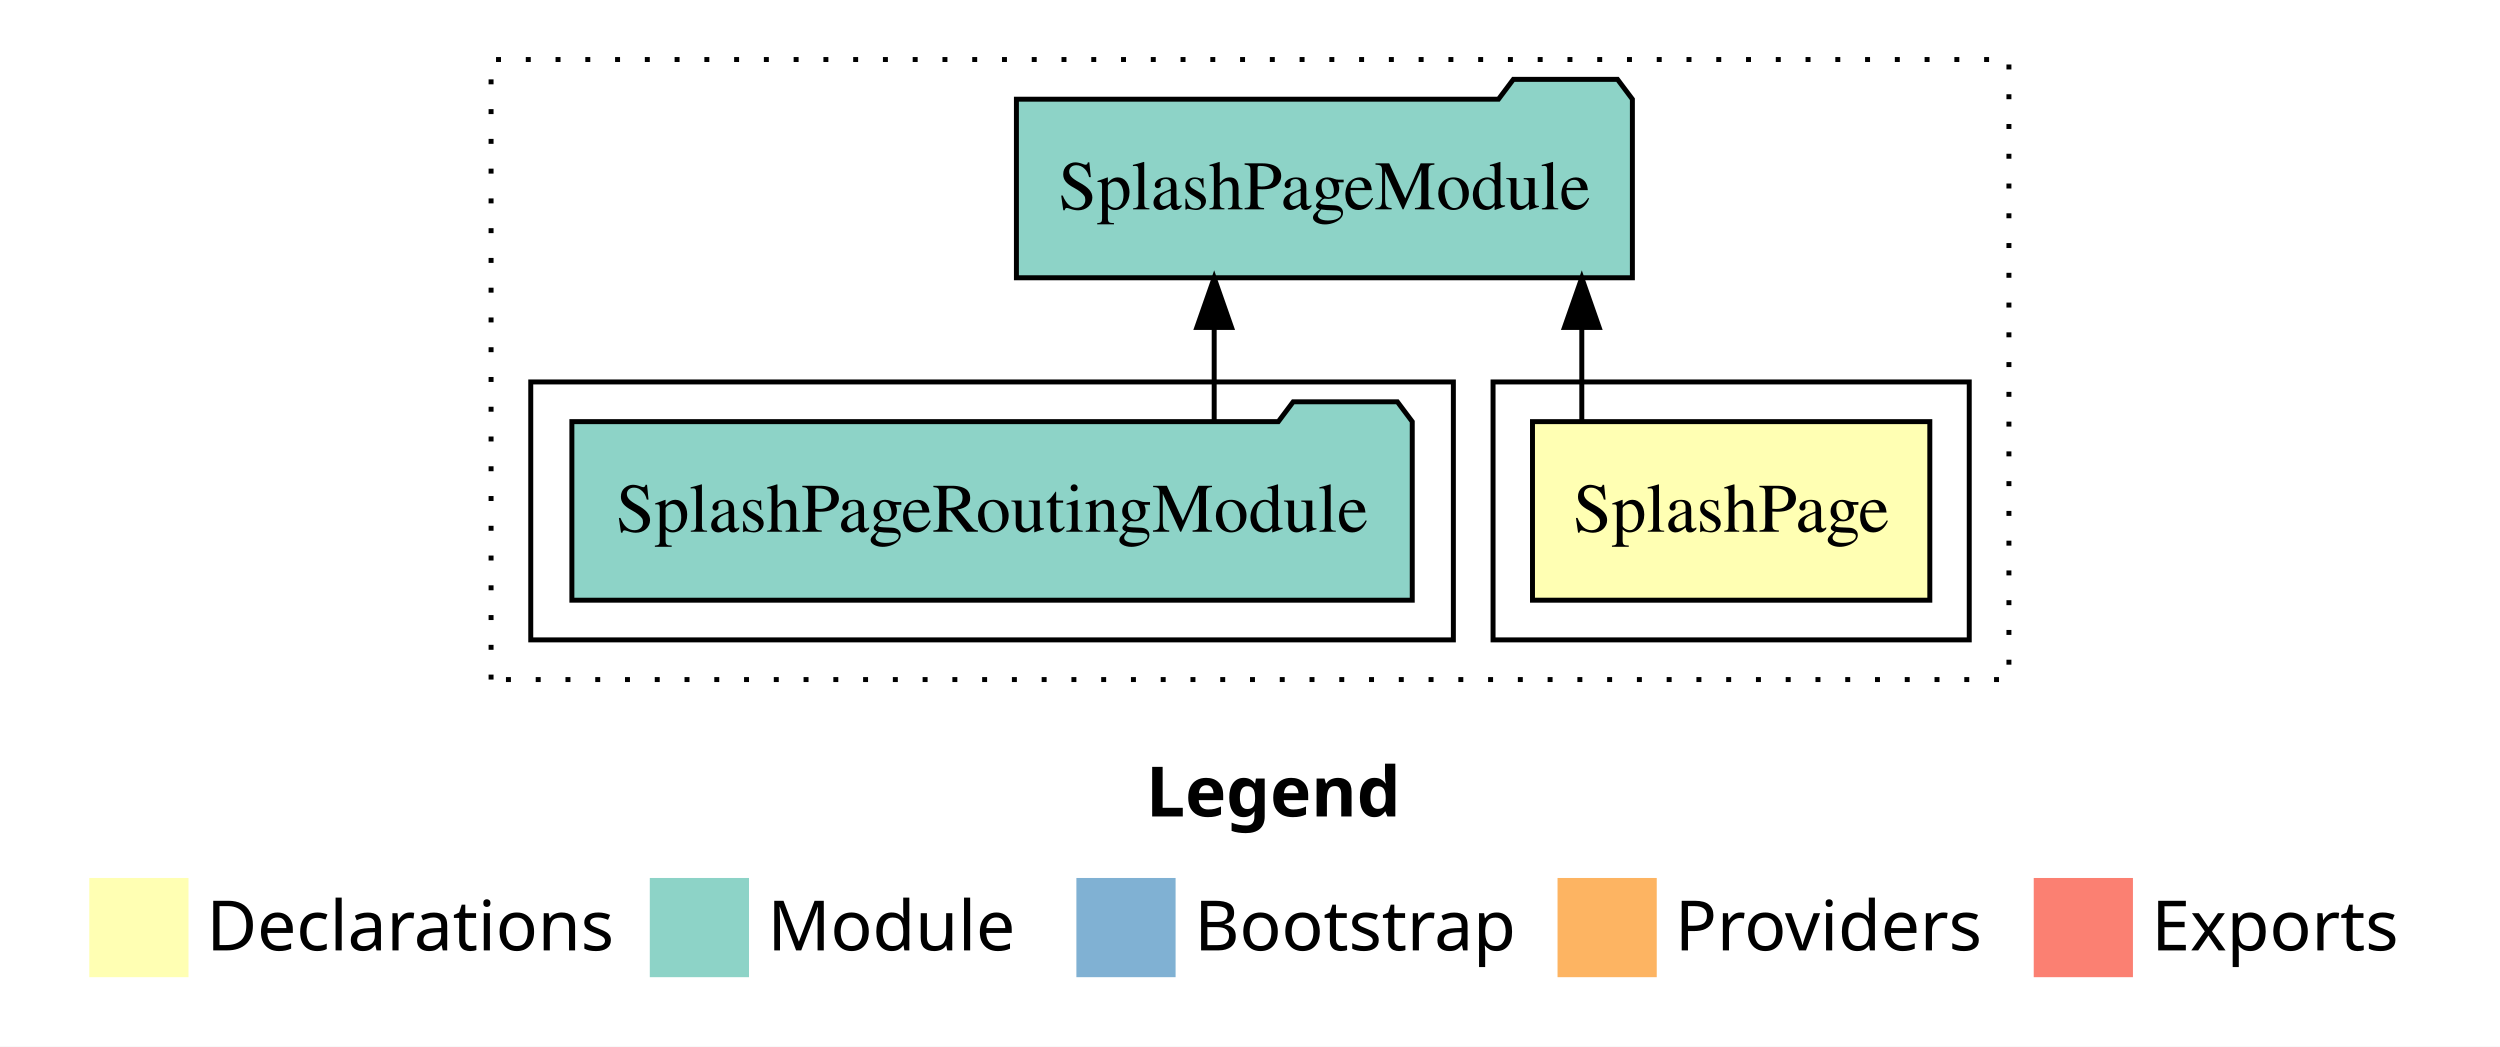
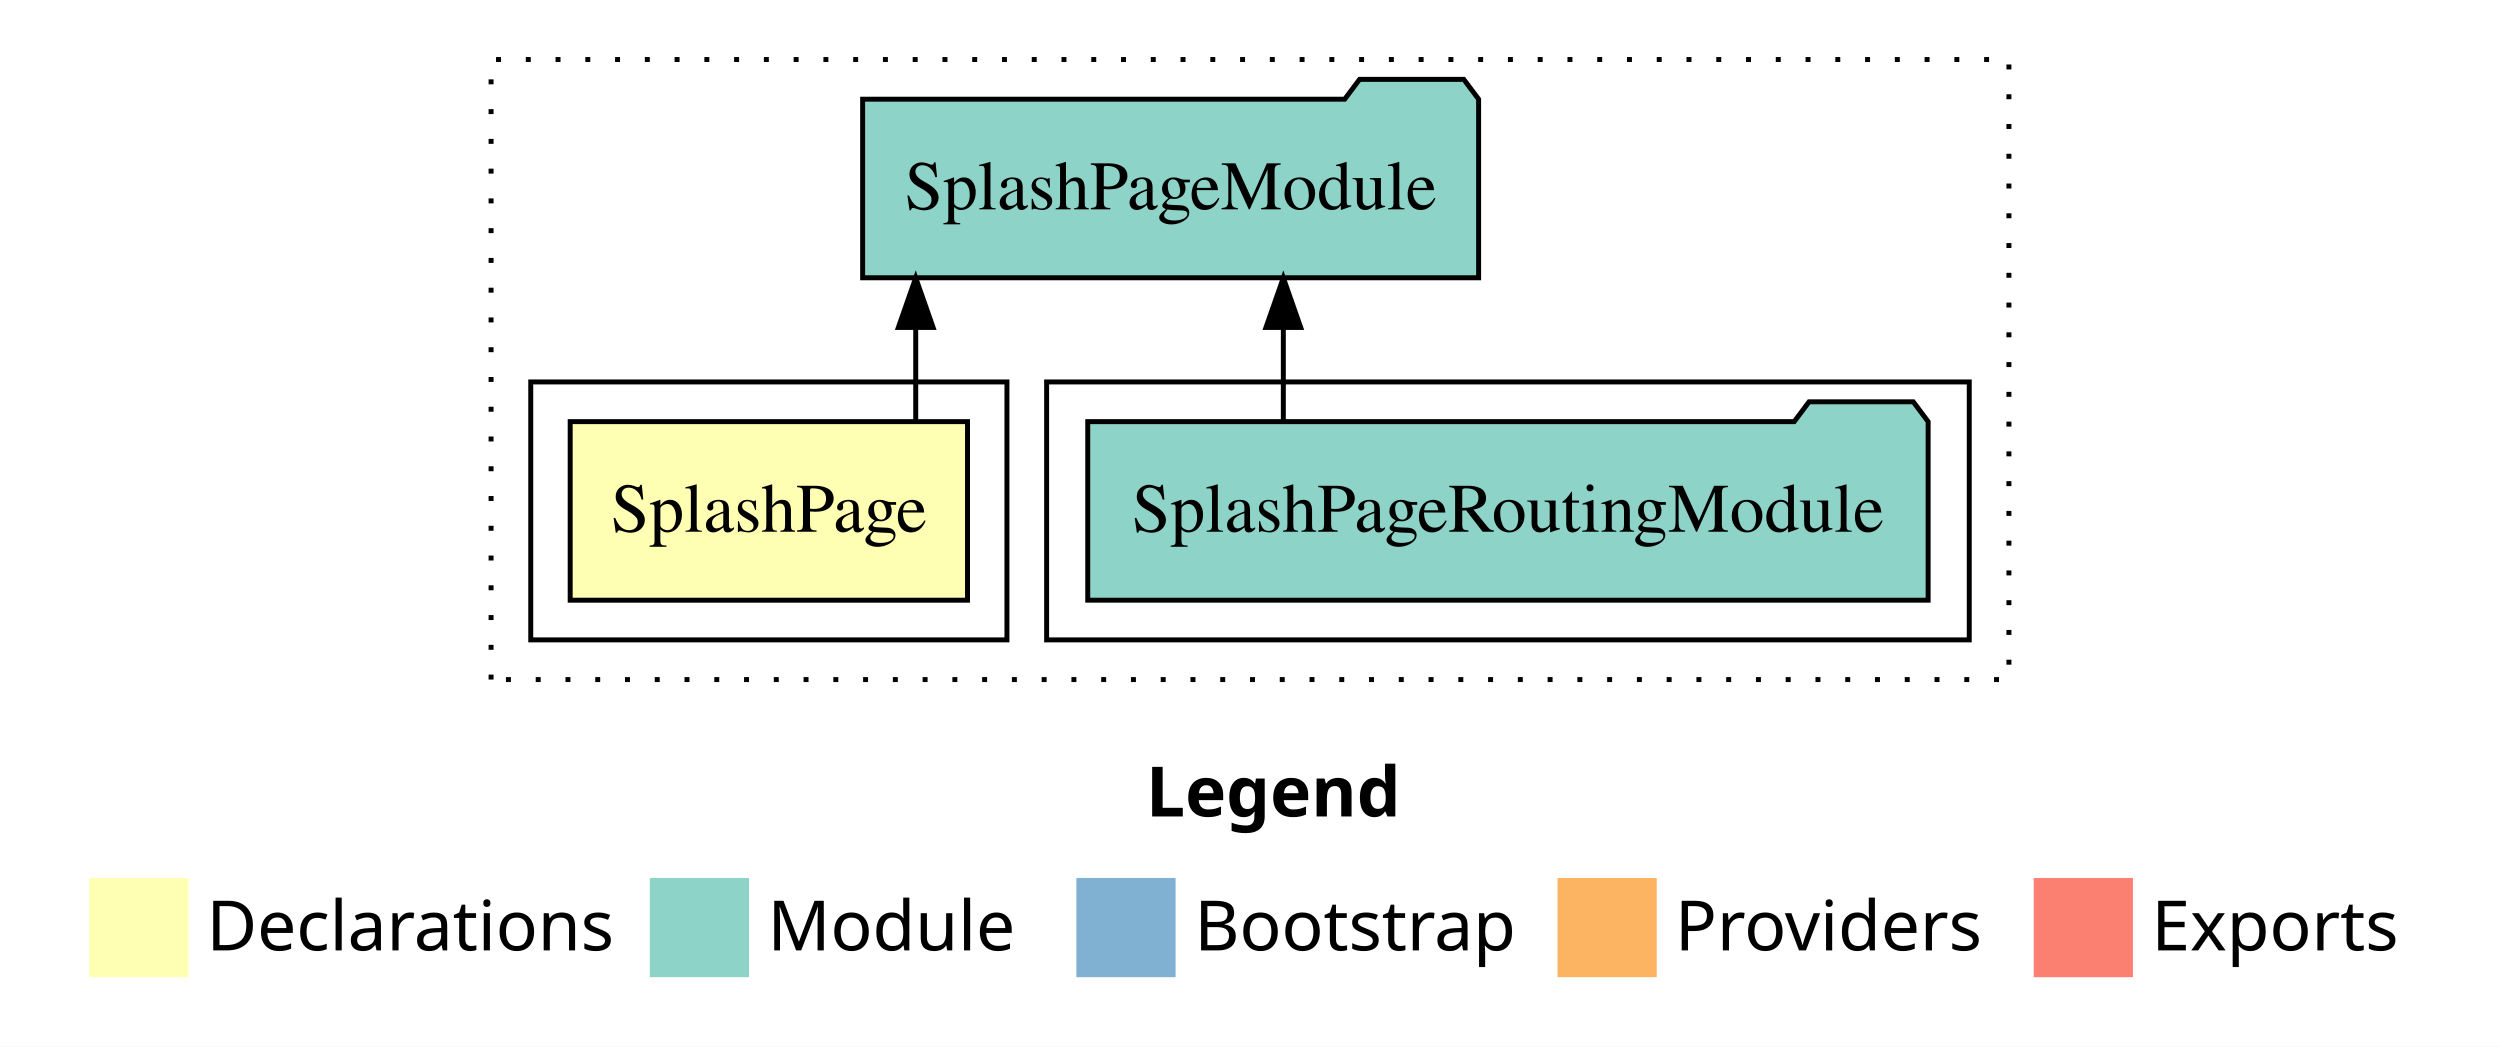
<svg xmlns="http://www.w3.org/2000/svg" width="504pt" height="211pt" viewBox="0.00 0.00 504.00 211.00">
  <g id="graph0" class="graph" transform="scale(1 1) rotate(0) translate(4 207)">
    <polygon fill="white" stroke="transparent" points="-4,4 -4,-207 500,-207 500,4 -4,4" />
    <text text-anchor="start" x="227.01" y="-42.4" font-family="Times-12" font-weight="bold" font-size="14.00">Legend</text>
    <polygon fill="#ffffb3" stroke="transparent" points="14,-10 14,-30 34,-30 34,-10 14,-10" />
    <text text-anchor="start" x="37.63" y="-15.4" font-family="Times-12" font-size="14.00">  Declarations</text>
    <polygon fill="#8dd3c7" stroke="transparent" points="127,-10 127,-30 147,-30 147,-10 127,-10" />
    <text text-anchor="start" x="150.73" y="-15.4" font-family="Times-12" font-size="14.00">  Module</text>
    <polygon fill="#80b1d3" stroke="transparent" points="213,-10 213,-30 233,-30 233,-10 213,-10" />
    <text text-anchor="start" x="236.78" y="-15.4" font-family="Times-12" font-size="14.00">  Bootstrap</text>
    <polygon fill="#fdb462" stroke="transparent" points="310,-10 310,-30 330,-30 330,-10 310,-10" />
    <text text-anchor="start" x="333.67" y="-15.4" font-family="Times-12" font-size="14.00">  Providers</text>
    <polygon fill="#fb8072" stroke="transparent" points="406,-10 406,-30 426,-30 426,-10 406,-10" />
    <text text-anchor="start" x="429.73" y="-15.4" font-family="Times-12" font-size="14.00">  Exports</text>
    <g id="clust1" class="cluster">
      <polygon fill="none" stroke="black" stroke-dasharray="1,5" points="95,-70 95,-195 401,-195 401,-70 95,-70" />
    </g>
+     <g id="clust4" class="cluster">
+       <polygon fill="none" stroke="black" points="207,-78 207,-130 393,-130 393,-78 207,-78" />
+     </g>
    <g id="clust2" class="cluster">
-       <polygon fill="none" stroke="black" points="297,-78 297,-130 393,-130 393,-78 297,-78" />
-     </g>
-     <g id="clust4" class="cluster">
-       <polygon fill="none" stroke="black" points="103,-78 103,-130 289,-130 289,-78 103,-78" />
+       <polygon fill="none" stroke="black" points="103,-78 103,-130 199,-130 199,-78 103,-78" />
    </g>
    <g id="node1" class="node">
-       <polygon fill="#ffffb3" stroke="black" points="385.05,-122 304.95,-122 304.95,-86 385.05,-86 385.05,-122" />
-       <text text-anchor="middle" x="345" y="-99.8" font-family="Times,serif" font-size="14.00">SplashPage</text>
+       <polygon fill="#ffffb3" stroke="black" points="191.05,-122 110.95,-122 110.95,-86 191.05,-86 191.05,-122" />
+       <text text-anchor="middle" x="151" y="-99.8" font-family="Times,serif" font-size="14.00">SplashPage</text>
    </g>
    <g id="node2" class="node">
-       <polygon fill="#8dd3c7" stroke="black" points="325.09,-187 322.09,-191 301.09,-191 298.09,-187 200.91,-187 200.91,-151 325.09,-151 325.09,-187" />
-       <text text-anchor="middle" x="263" y="-164.8" font-family="Times,serif" font-size="14.00">SplashPageModule</text>
+       <polygon fill="#8dd3c7" stroke="black" points="294.09,-187 291.09,-191 270.09,-191 267.09,-187 169.91,-187 169.91,-151 294.09,-151 294.09,-187" />
+       <text text-anchor="middle" x="232" y="-164.8" font-family="Times,serif" font-size="14.00">SplashPageModule</text>
    </g>
    <g id="edge1" class="edge">
-       <path fill="none" stroke="black" d="M314.89,-122.11C314.89,-122.11 314.89,-140.99 314.89,-140.99" />
-       <polygon fill="black" stroke="black" points="311.39,-140.99 314.89,-150.99 318.39,-140.99 311.39,-140.99" />
+       <path fill="none" stroke="black" d="M180.61,-122.11C180.61,-122.11 180.61,-140.99 180.61,-140.99" />
+       <polygon fill="black" stroke="black" points="177.11,-140.99 180.61,-150.99 184.11,-140.99 177.11,-140.99" />
    </g>
    <g id="node3" class="node">
-       <polygon fill="#8dd3c7" stroke="black" points="280.71,-122 277.71,-126 256.71,-126 253.71,-122 111.29,-122 111.29,-86 280.71,-86 280.71,-122" />
-       <text text-anchor="middle" x="196" y="-99.8" font-family="Times,serif" font-size="14.00">SplashPageRoutingModule</text>
+       <polygon fill="#8dd3c7" stroke="black" points="384.71,-122 381.71,-126 360.71,-126 357.71,-122 215.29,-122 215.29,-86 384.71,-86 384.71,-122" />
+       <text text-anchor="middle" x="300" y="-99.8" font-family="Times,serif" font-size="14.00">SplashPageRoutingModule</text>
    </g>
    <g id="edge2" class="edge">
-       <path fill="none" stroke="black" d="M240.78,-122.11C240.78,-122.11 240.78,-140.99 240.78,-140.99" />
-       <polygon fill="black" stroke="black" points="237.28,-140.99 240.78,-150.99 244.28,-140.99 237.28,-140.99" />
+       <path fill="none" stroke="black" d="M254.72,-122.11C254.72,-122.11 254.72,-140.99 254.72,-140.99" />
+       <polygon fill="black" stroke="black" points="251.22,-140.99 254.72,-150.99 258.22,-140.99 251.22,-140.99" />
    </g>
  </g>
</svg>
